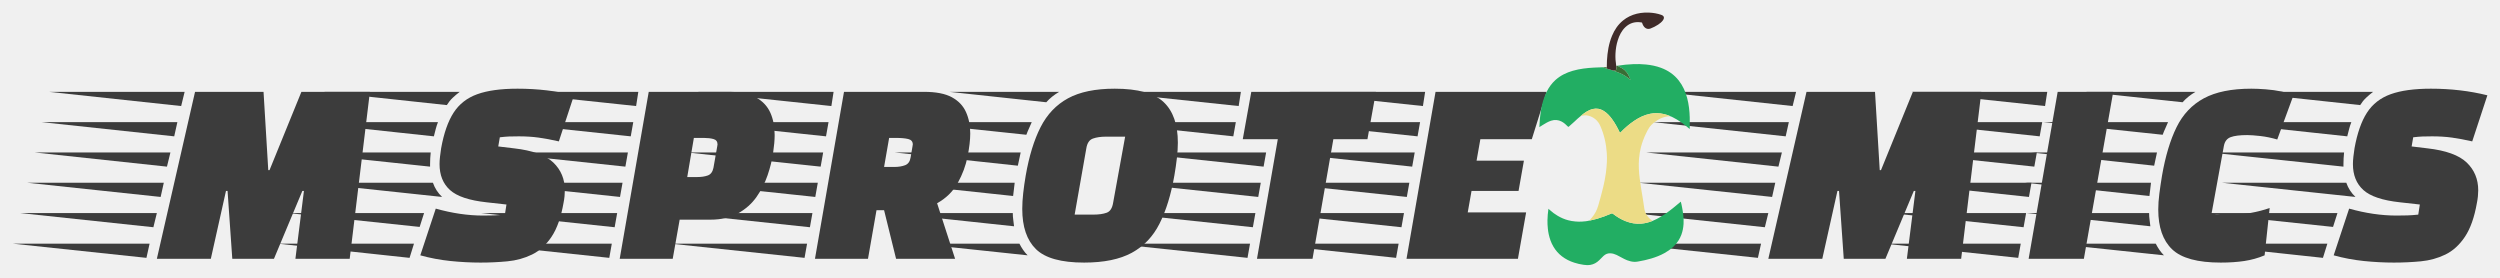
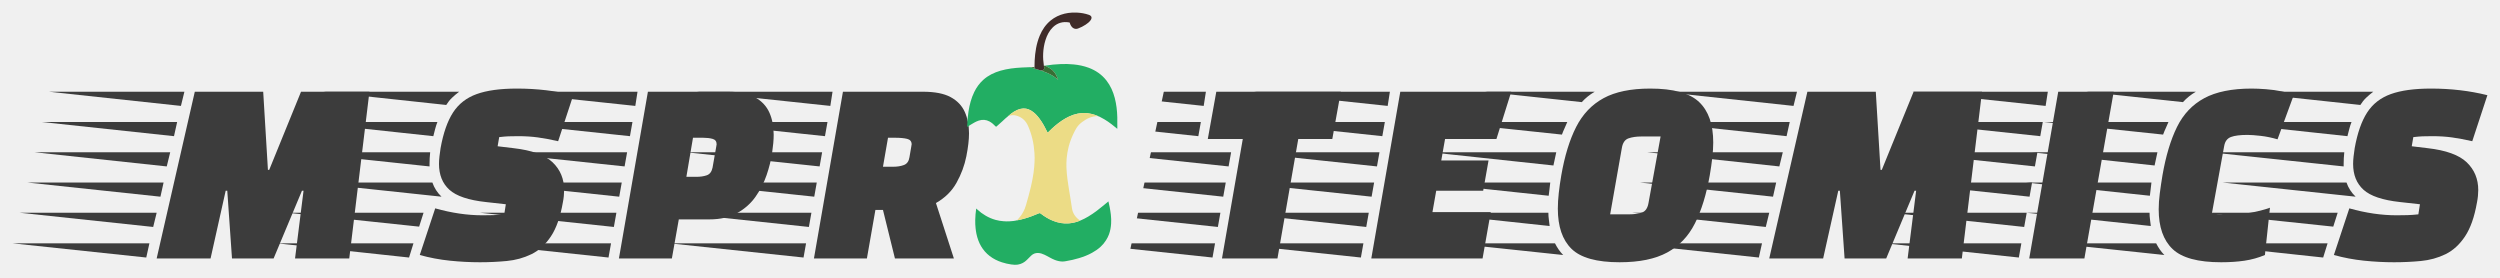
- <svg xmlns="http://www.w3.org/2000/svg" viewBox="-293.0 -820.0 7921.2 880.0">
-   <g fill="#3c3c3c">
+ <svg xmlns="http://www.w3.org/2000/svg" viewBox="-293.0 -820.0 7931.2 880.0">
+   <defs>
+     <mask id="slot">
+       <rect x="-293.0" y="-820.0" width="7931.2" height="880.0" fill="#fff" />
+       <polygon points="2979.3,-820.0 3461.0,-820.0 3273.9,60.0 2792.2,60.0" fill="#000" />
+     </mask>
+   </defs>
+   <g fill="#3c3c3c" mask="url(#slot)">
    <path d="M204.0 0.0 325.0 -529.0H542.0L557.0 -281.0H561.0L662.0 -529.0H879.0L815.0 0.0H643.0L670.0 -215.0H665.0L575.0 0.0H443.0L428.0 -215.0H423.0L375.0 0.0ZM281.0 -484.0 -138.0 -529.0H292.0ZM259.0 -388.0 -161.0 -433.0H269.0ZM236.0 -292.0 -184.0 -337.0H247.0ZM216.0 -196.0 -207.0 -241.0H226.0ZM193.0 -100.0 -230.0 -145.0H204.0ZM171.0 -3.0 -253.0 -48.0H181.0Z" />
    <path d="M1229.7 12.0Q1182.7 12.0 1134.2 7.0Q1085.7 2.0 1038.7 -11.0L1087.7 -159.0Q1165.7 -137.0 1237.7 -137.0Q1255.7 -137.0 1272.2 -137.5Q1288.7 -138.0 1306.7 -140.0L1311.7 -172.0L1248.7 -179.0Q1165.7 -188.0 1132.7 -218.0Q1099.7 -248.0 1099.7 -300.0Q1099.7 -311.0 1101.2 -324.0Q1102.7 -337.0 1104.7 -350.0Q1117.7 -422.0 1144.2 -463.0Q1170.7 -504.0 1219.2 -521.5Q1267.7 -539.0 1346.7 -539.0Q1441.7 -539.0 1525.7 -518.0L1477.7 -372.0Q1442.7 -380.0 1413.7 -384.0Q1384.7 -388.0 1350.7 -388.0Q1331.7 -388.0 1319.7 -387.5Q1307.7 -387.0 1290.7 -385.0L1285.7 -356.0L1335.7 -350.0Q1423.7 -340.0 1460.2 -305.0Q1496.7 -270.0 1496.7 -217.0Q1496.7 -208.0 1495.7 -198.0Q1494.7 -188.0 1492.7 -178.0Q1480.7 -109.0 1454.7 -70.0Q1428.7 -31.0 1392.7 -13.5Q1356.7 4.0 1314.7 8.0Q1272.7 12.0 1229.7 12.0ZM1122.7 -487.0 732.7 -529.0H1163.7Q1151.7 -520.0 1141.2 -510.0Q1130.7 -500.0 1122.7 -487.0ZM1081.7 -388.0 663.7 -433.0H1094.7Q1090.7 -423.0 1087.7 -411.5Q1084.7 -400.0 1081.7 -388.0ZM1069.7 -292.0 645.7 -337.0H1071.7Q1070.7 -328.0 1070.2 -318.5Q1069.7 -309.0 1069.7 -300.0ZM1107.7 -196.0 684.7 -241.0H1078.7Q1087.7 -215.0 1107.7 -196.0ZM1036.7 -101.0 619.7 -145.0H1050.7ZM1004.7 -3.0 586.7 -48.0H1018.7Z" />
    <path d="M1670.5 0.0 1762.5 -529.0H2016.5Q2071.5 -529.0 2103.0 -511.0Q2134.5 -493.0 2148.0 -462.5Q2161.5 -432.0 2161.5 -392.0Q2161.5 -369.0 2156.5 -335.0Q2151.5 -301.0 2139.0 -264.5Q2126.5 -228.0 2104.0 -196.0Q2081.5 -164.0 2045.5 -144.0Q2009.5 -124.0 1957.5 -124.0H1860.5L1838.5 0.0ZM1722.5 -484.0 1298.5 -529.0H1729.5ZM1705.5 -388.0 1281.5 -433.0H1713.5ZM1884.5 -259.0H1915.5Q1935.5 -259.0 1949.5 -264.0Q1963.5 -269.0 1967.5 -288.0L1979.5 -356.0Q1979.5 -358.0 1980.0 -359.5Q1980.5 -361.0 1980.5 -362.0Q1980.5 -376.0 1967.5 -379.5Q1954.5 -383.0 1937.5 -383.0H1905.5ZM1688.5 -292.0 1264.5 -337.0H1696.5ZM1671.5 -196.0 1247.5 -241.0H1679.5ZM1654.5 -100.0 1230.5 -145.0H1662.5ZM1637.5 -3.0 1213.5 -48.0H1645.5Z" />
    <path d="M2289.2 0.0 2381.2 -529.0H2635.2Q2691.2 -529.0 2722.7 -512.0Q2754.2 -495.0 2767.7 -465.0Q2781.2 -435.0 2781.2 -397.0Q2781.2 -367.0 2772.7 -324.0Q2764.2 -281.0 2741.7 -240.5Q2719.2 -200.0 2676.2 -176.0L2733.2 0.0H2546.2L2508.2 -154.0H2484.2L2457.2 0.0ZM2341.2 -484.0 1917.2 -529.0H2348.2ZM2324.2 -388.0 1900.2 -433.0H2332.2ZM2508.2 -291.0H2540.2Q2560.2 -291.0 2574.7 -296.5Q2589.2 -302.0 2592.2 -321.0L2598.2 -356.0Q2598.2 -358.0 2598.7 -359.5Q2599.2 -361.0 2599.2 -362.0Q2599.2 -376.0 2584.7 -379.5Q2570.2 -383.0 2546.2 -383.0H2524.2ZM2307.2 -292.0 1883.2 -337.0H2315.2ZM2290.2 -196.0 1866.2 -241.0H2298.2ZM2273.2 -100.0 1849.2 -145.0H2281.2ZM2256.2 -3.0 1832.2 -48.0H2264.2Z" />
-     <path d="M3142.0 12.0Q3033.0 12.0 2989.5 -30.5Q2946.0 -73.0 2946.0 -158.0Q2946.0 -181.0 2949.0 -208.0Q2952.0 -235.0 2957.0 -264.0Q2973.0 -356.0 3004.0 -417.0Q3035.0 -478.0 3091.0 -508.5Q3147.0 -539.0 3239.0 -539.0Q3349.0 -539.0 3394.0 -496.5Q3439.0 -454.0 3439.0 -368.0Q3439.0 -346.0 3436.0 -319.5Q3433.0 -293.0 3428.0 -264.0Q3412.0 -173.0 3381.0 -111.5Q3350.0 -50.0 3293.0 -19.0Q3236.0 12.0 3142.0 12.0ZM3022.0 -496.0 2715.0 -529.0H3063.0Q3039.0 -515.0 3022.0 -496.0ZM2959.0 -393.0 2581.0 -433.0H2976.0Q2972.0 -423.0 2967.5 -413.5Q2963.0 -404.0 2959.0 -393.0ZM3112.0 -140.0H3171.0Q3197.0 -140.0 3213.5 -146.0Q3230.0 -152.0 3234.0 -178.0L3272.0 -387.0H3211.0Q3187.0 -387.0 3170.0 -381.0Q3153.0 -375.0 3149.0 -350.0ZM2932.0 -295.0 2541.0 -337.0H2941.0ZM2917.0 -199.0 2523.0 -241.0H2922.0Q2921.0 -230.0 2919.5 -219.5Q2918.0 -209.0 2917.0 -199.0ZM2920.0 -103.0 2527.0 -145.0H2916.0Q2916.0 -134.0 2917.5 -123.5Q2919.0 -113.0 2920.0 -103.0ZM2963.0 -11.0 2614.0 -48.0H2937.0Q2942.0 -38.0 2948.5 -28.5Q2955.0 -19.0 2963.0 -11.0Z" />
-     <path d="M3689.7 0.0 3755.7 -379.0H3644.7L3671.7 -529.0H4066.7L4039.7 -379.0H3931.7L3865.7 0.0ZM3631.7 -484.0 3207.7 -529.0H3638.7ZM3614.7 -388.0 3190.7 -433.0H3622.7ZM3710.7 -292.0 3286.7 -337.0H3718.7ZM3693.7 -196.0 3269.7 -241.0H3701.7ZM3676.7 -100.0 3252.7 -145.0H3684.7ZM3659.7 -3.0 3235.7 -48.0H3667.7Z" />
-     <path d="M4163.5 0.0 4255.5 -529.0H4607.5L4560.5 -379.0H4397.5L4385.5 -311.0H4535.5L4518.5 -215.0H4369.5L4357.5 -147.0H4542.5L4516.5 0.0ZM4215.5 -484.0 3791.5 -529.0H4222.5ZM4198.5 -388.0 3774.5 -433.0H4206.5ZM4181.5 -292.0 3757.5 -337.0H4189.5ZM4164.5 -196.0 3740.5 -241.0H4172.5ZM4147.5 -100.0 3723.5 -145.0H4155.5ZM4130.5 -3.0 3706.5 -48.0H4138.5Z" />
-     <path d="M5309.9 0.0 5430.9 -529.0H5647.9L5662.9 -281.0H5666.9L5767.9 -529.0H5984.9L5920.9 0.0H5748.9L5775.9 -215.0H5770.9L5680.9 0.0H5548.9L5533.9 -215.0H5528.9L5480.9 0.0ZM5386.9 -484.0 4967.9 -529.0H5397.9ZM5364.9 -388.0 4944.9 -433.0H5374.9ZM5341.9 -292.0 4921.9 -337.0H5352.9ZM5321.9 -196.0 4898.9 -241.0H5331.9ZM5298.9 -100.0 4875.9 -145.0H5309.9ZM5276.9 -3.0 4852.9 -48.0H5286.9Z" />
-     <path d="M6134.7 0.0 6226.7 -529.0H6402.7L6309.7 0.0ZM6186.7 -484.0 5762.7 -529.0H6193.7ZM6169.7 -388.0 5745.7 -433.0H6177.7ZM6152.7 -292.0 5728.7 -337.0H6160.7ZM6135.7 -196.0 5711.7 -241.0H6143.7ZM6118.7 -100.0 5694.7 -145.0H6126.7ZM6101.7 -3.0 5677.7 -48.0H6109.7Z" />
-     <path d="M6743.4 12.0Q6633.4 12.0 6589.4 -30.0Q6545.4 -72.0 6545.4 -156.0Q6545.4 -179.0 6548.9 -206.5Q6552.4 -234.0 6557.4 -264.0Q6573.4 -356.0 6603.4 -417.0Q6633.4 -478.0 6689.9 -508.5Q6746.4 -539.0 6840.4 -539.0Q6859.4 -539.0 6885.9 -537.0Q6912.4 -535.0 6936.4 -530.0Q6960.4 -525.0 6973.4 -517.0L6922.4 -378.0Q6895.4 -386.0 6868.9 -389.0Q6842.4 -392.0 6827.4 -392.0Q6792.4 -392.0 6774.9 -385.5Q6757.4 -379.0 6753.4 -358.0L6714.4 -144.0Q6730.4 -140.0 6743.4 -139.5Q6756.4 -139.0 6769.4 -139.0Q6801.4 -139.0 6835.9 -145.0Q6870.4 -151.0 6898.4 -161.0L6882.4 -11.0Q6851.4 2.0 6817.9 7.0Q6784.4 12.0 6743.4 12.0ZM6622.4 -496.0 6315.4 -529.0H6663.4Q6639.4 -515.0 6622.4 -496.0ZM6559.4 -393.0 6181.4 -433.0H6576.4Q6572.4 -423.0 6567.9 -413.5Q6563.4 -404.0 6559.4 -393.0ZM6532.4 -295.0 6141.4 -337.0H6541.4ZM6517.4 -199.0 6123.4 -241.0H6522.4Q6521.4 -230.0 6519.9 -219.5Q6518.4 -209.0 6517.4 -199.0ZM6520.4 -103.0 6127.4 -145.0H6516.4Q6516.4 -134.0 6517.9 -123.5Q6519.4 -113.0 6520.4 -103.0ZM6563.4 -11.0 6214.4 -48.0H6537.4Q6542.4 -38.0 6548.9 -28.5Q6555.4 -19.0 6563.4 -11.0Z" />
-     <path d="M7292.2 12.0Q7245.2 12.0 7196.7 7.0Q7148.2 2.0 7101.2 -11.0L7150.2 -159.0Q7228.2 -137.0 7300.2 -137.0Q7318.2 -137.0 7334.7 -137.5Q7351.2 -138.0 7369.2 -140.0L7374.2 -172.0L7311.2 -179.0Q7228.2 -188.0 7195.2 -218.0Q7162.2 -248.0 7162.2 -300.0Q7162.2 -311.0 7163.7 -324.0Q7165.2 -337.0 7167.2 -350.0Q7180.2 -422.0 7206.7 -463.0Q7233.2 -504.0 7281.7 -521.5Q7330.2 -539.0 7409.2 -539.0Q7504.2 -539.0 7588.2 -518.0L7540.2 -372.0Q7505.2 -380.0 7476.2 -384.0Q7447.2 -388.0 7413.2 -388.0Q7394.2 -388.0 7382.2 -387.5Q7370.2 -387.0 7353.2 -385.0L7348.2 -356.0L7398.2 -350.0Q7486.2 -340.0 7522.7 -305.0Q7559.2 -270.0 7559.2 -217.0Q7559.2 -208.0 7558.2 -198.0Q7557.2 -188.0 7555.2 -178.0Q7543.2 -109.0 7517.2 -70.0Q7491.2 -31.0 7455.2 -13.5Q7419.2 4.0 7377.2 8.0Q7335.2 12.0 7292.2 12.0ZM7185.2 -487.0 6795.2 -529.0H7226.2Q7214.2 -520.0 7203.7 -510.0Q7193.2 -500.0 7185.2 -487.0ZM7144.2 -388.0 6726.2 -433.0H7157.2Q7153.2 -423.0 7150.2 -411.5Q7147.2 -400.0 7144.2 -388.0ZM7132.2 -292.0 6708.2 -337.0H7134.2Q7133.2 -328.0 7132.7 -318.5Q7132.2 -309.0 7132.2 -300.0ZM7170.2 -196.0 6747.2 -241.0H7141.2Q7150.2 -215.0 7170.2 -196.0ZM7099.2 -101.0 6682.2 -145.0H7113.2ZM7067.2 -3.0 6649.2 -48.0H7081.2Z" />
+     <path d="M3583.7 0.0 3649.7 -379.0H3538.7L3565.7 -529.0H3960.7L3933.7 -379.0H3825.7L3759.7 0.0ZM3525.7 -484.0 3101.7 -529.0H3532.7ZM3508.7 -388.0 3084.7 -433.0H3516.7ZM3604.7 -292.0 3180.7 -337.0H3612.7ZM3587.7 -196.0 3163.7 -241.0H3595.7ZM3570.7 -100.0 3146.7 -145.0H3578.7ZM3553.7 -3.0 3129.7 -48.0H3561.7Z" />
+     <path d="M4057.4 0.0 4149.4 -529.0H4501.4L4454.4 -379.0H4291.4L4279.4 -311.0H4429.4L4412.4 -215.0H4263.4L4251.4 -147.0H4436.4L4410.4 0.0ZM4109.4 -484.0 3685.4 -529.0H4116.4ZM4092.4 -388.0 3668.4 -433.0H4100.4ZM4075.4 -292.0 3651.4 -337.0H4083.4ZM4058.4 -196.0 3634.4 -241.0H4066.4ZM4041.4 -100.0 3617.4 -145.0H4049.4ZM4024.4 -3.0 3600.4 -48.0H4032.4Z" />
+     <path d="M4845.2 12.0Q4736.2 12.0 4692.7 -30.5Q4649.2 -73.0 4649.2 -158.0Q4649.2 -181.0 4652.2 -208.0Q4655.2 -235.0 4660.2 -264.0Q4676.2 -356.0 4707.2 -417.0Q4738.2 -478.0 4794.2 -508.5Q4850.2 -539.0 4942.2 -539.0Q5052.2 -539.0 5097.2 -496.5Q5142.2 -454.0 5142.2 -368.0Q5142.2 -346.0 5139.2 -319.5Q5136.2 -293.0 5131.2 -264.0Q5115.2 -173.0 5084.2 -111.5Q5053.2 -50.0 4996.2 -19.0Q4939.2 12.0 4845.2 12.0ZM4725.2 -496.0 4418.2 -529.0H4766.2Q4742.2 -515.0 4725.2 -496.0ZM4662.2 -393.0 4284.2 -433.0H4679.2Q4675.2 -423.0 4670.7 -413.5Q4666.2 -404.0 4662.2 -393.0ZM4815.2 -140.0H4874.2Q4900.2 -140.0 4916.7 -146.0Q4933.2 -152.0 4937.2 -178.0L4975.2 -387.0H4914.2Q4890.2 -387.0 4873.2 -381.0Q4856.2 -375.0 4852.2 -350.0ZM4635.2 -295.0 4244.2 -337.0H4644.2ZM4620.2 -199.0 4226.2 -241.0H4625.2Q4624.2 -230.0 4622.7 -219.5Q4621.2 -209.0 4620.2 -199.0ZM4623.2 -103.0 4230.2 -145.0H4619.2Q4619.2 -134.0 4620.7 -123.5Q4622.2 -113.0 4623.2 -103.0ZM4666.2 -11.0 4317.2 -48.0H4640.2Q4645.2 -38.0 4651.7 -28.5Q4658.2 -19.0 4666.2 -11.0Z" />
+     <path d="M5319.9 0.0 5440.9 -529.0H5657.9L5672.9 -281.0H5676.9L5777.9 -529.0H5994.9L5930.9 0.0H5758.9L5785.9 -215.0H5780.9L5690.9 0.0H5558.9L5543.9 -215.0H5538.9L5490.9 0.0ZM5396.9 -484.0 4977.9 -529.0H5407.9ZM5374.9 -388.0 4954.9 -433.0H5384.9ZM5351.9 -292.0 4931.9 -337.0H5362.9ZM5331.9 -196.0 4908.9 -241.0H5341.9ZM5308.9 -100.0 4885.9 -145.0H5319.9ZM5286.9 -3.0 4862.9 -48.0H5296.9Z" />
+     <path d="M6144.7 0.0 6236.7 -529.0H6412.7L6319.7 0.0ZM6196.7 -484.0 5772.7 -529.0H6203.7ZM6179.7 -388.0 5755.7 -433.0H6187.7ZM6162.7 -292.0 5738.7 -337.0H6170.7ZM6145.7 -196.0 5721.7 -241.0H6153.7ZM6128.7 -100.0 5704.7 -145.0H6136.7ZM6111.7 -3.0 5687.7 -48.0H6119.7Z" />
+     <path d="M6753.4 12.0Q6643.4 12.0 6599.4 -30.0Q6555.4 -72.0 6555.4 -156.0Q6555.4 -179.0 6558.9 -206.5Q6562.4 -234.0 6567.4 -264.0Q6583.4 -356.0 6613.4 -417.0Q6643.4 -478.0 6699.9 -508.5Q6756.4 -539.0 6850.4 -539.0Q6869.4 -539.0 6895.9 -537.0Q6922.4 -535.0 6946.4 -530.0Q6970.4 -525.0 6983.4 -517.0L6932.4 -378.0Q6905.4 -386.0 6878.9 -389.0Q6852.4 -392.0 6837.4 -392.0Q6802.4 -392.0 6784.9 -385.5Q6767.4 -379.0 6763.4 -358.0L6724.4 -144.0Q6740.4 -140.0 6753.4 -139.5Q6766.4 -139.0 6779.4 -139.0Q6811.4 -139.0 6845.9 -145.0Q6880.4 -151.0 6908.4 -161.0L6892.4 -11.0Q6861.4 2.0 6827.9 7.0Q6794.4 12.0 6753.4 12.0ZM6632.4 -496.0 6325.4 -529.0H6673.4Q6649.4 -515.0 6632.4 -496.0ZM6569.4 -393.0 6191.4 -433.0H6586.4Q6582.4 -423.0 6577.9 -413.5Q6573.4 -404.0 6569.4 -393.0ZM6542.4 -295.0 6151.4 -337.0H6551.4ZM6527.4 -199.0 6133.4 -241.0H6532.4Q6531.4 -230.0 6529.9 -219.5Q6528.4 -209.0 6527.4 -199.0ZM6530.4 -103.0 6137.4 -145.0H6526.4Q6526.4 -134.0 6527.9 -123.5Q6529.4 -113.0 6530.4 -103.0ZM6573.4 -11.0 6224.4 -48.0H6547.4Q6552.4 -38.0 6558.9 -28.5Q6565.4 -19.0 6573.4 -11.0Z" />
+     <path d="M7302.2 12.0Q7255.2 12.0 7206.7 7.0Q7158.2 2.0 7111.2 -11.0L7160.2 -159.0Q7238.2 -137.0 7310.2 -137.0Q7328.2 -137.0 7344.7 -137.5Q7361.2 -138.0 7379.2 -140.0L7384.2 -172.0L7321.2 -179.0Q7238.2 -188.0 7205.2 -218.0Q7172.2 -248.0 7172.2 -300.0Q7172.2 -311.0 7173.7 -324.0Q7175.2 -337.0 7177.2 -350.0Q7190.2 -422.0 7216.7 -463.0Q7243.2 -504.0 7291.7 -521.5Q7340.2 -539.0 7419.2 -539.0Q7514.2 -539.0 7598.2 -518.0L7550.2 -372.0Q7515.2 -380.0 7486.2 -384.0Q7457.2 -388.0 7423.2 -388.0Q7404.2 -388.0 7392.2 -387.5Q7380.2 -387.0 7363.2 -385.0L7358.2 -356.0L7408.2 -350.0Q7496.2 -340.0 7532.7 -305.0Q7569.2 -270.0 7569.2 -217.0Q7569.2 -208.0 7568.2 -198.0Q7567.2 -188.0 7565.2 -178.0Q7553.2 -109.0 7527.2 -70.0Q7501.2 -31.0 7465.2 -13.5Q7429.2 4.0 7387.2 8.0Q7345.2 12.0 7302.2 12.0ZM7195.2 -487.0 6805.2 -529.0H7236.2Q7224.2 -520.0 7213.7 -510.0Q7203.2 -500.0 7195.2 -487.0ZM7154.2 -388.0 6736.2 -433.0H7167.2Q7163.2 -423.0 7160.2 -411.5Q7157.2 -400.0 7154.2 -388.0ZM7142.2 -292.0 6718.2 -337.0H7144.2Q7143.2 -328.0 7142.7 -318.5Q7142.2 -309.0 7142.2 -300.0ZM7180.2 -196.0 6757.2 -241.0H7151.2Q7160.2 -215.0 7180.2 -196.0ZM7109.2 -101.0 6692.2 -145.0H7123.2ZM7077.2 -3.0 6659.2 -48.0H7091.2Z" />
  </g>
  <g>
-     <path fill="#22ae63" d="M5060.9 -424.6V-412.0C5060.6 -411.9 5060.4 -411.9 5060.1 -411.8C5058.0 -413.6 5055.8 -415.3 5053.7 -417.1C5039.5 -429.0 5024.5 -439.7 5007.9 -448.0C5005.0 -449.4 5002.2 -451.1 4999.0 -451.8C4998.8 -452.3 4998.3 -452.3 4997.8 -452.5C4991.6 -455.1 4985.1 -457.2 4978.5 -458.7C4964.2 -462.0 4949.8 -462.4 4935.4 -459.5C4916.8 -455.7 4900.2 -447.5 4884.7 -437.0C4869.2 -426.6 4855.3 -414.4 4842.3 -401.1C4839.9 -398.8 4839.9 -398.8 4838.4 -401.8C4831.5 -416.2 4823.8 -430.3 4814.3 -443.2C4807.0 -453.1 4798.8 -462.1 4788.3 -468.6C4777.6 -475.2 4766.2 -477.5 4753.8 -474.6C4738.7 -470.9 4726.6 -462.1 4715.1 -452.1C4708.1 -446.7 4701.9 -440.5 4695.4 -434.5C4689.6 -429.2 4683.7 -423.8 4677.7 -418.7C4676.6 -417.8 4676.0 -417.8 4675.0 -418.8C4669.1 -425.0 4662.8 -430.6 4655.3 -434.7C4644.4 -440.5 4633.2 -441.2 4621.5 -437.5C4611.8 -434.3 4603.1 -428.9 4594.5 -423.6C4591.1 -421.5 4587.9 -419.0 4584.2 -417.3V-418.2C4584.8 -418.8 4584.6 -419.5 4584.6 -420.2C4585.1 -435.8 4586.5 -451.3 4588.9 -466.8C4592.2 -488.0 4597.6 -508.7 4607.1 -528.1C4614.1 -542.7 4623.4 -555.6 4635.4 -566.5C4651.3 -580.8 4669.9 -589.8 4690.2 -595.7C4712.2 -602.0 4734.8 -604.6 4757.6 -605.8C4766.6 -606.3 4775.7 -606.6 4784.7 -606.9C4789.1 -605.1 4793.7 -604.0 4798.2 -602.6C4804.8 -600.5 4811.5 -598.5 4818.1 -596.5C4821.4 -595.3 4824.8 -594.0 4828.1 -592.8C4841.2 -588.1 4853.7 -582.2 4864.7 -573.7C4867.6 -571.5 4870.3 -569.1 4873.1 -566.7C4872.5 -568.8 4871.8 -570.7 4871.0 -572.7C4866.2 -585.5 4858.8 -596.3 4846.9 -603.5C4841.9 -606.5 4836.6 -608.9 4831.6 -611.7C4832.1 -611.8 4832.6 -611.8 4833.1 -611.9C4849.0 -614.5 4865.0 -616.1 4881.1 -616.7C4894.9 -617.3 4908.7 -617.1 4922.5 -615.6C4938.6 -614.0 4954.4 -610.8 4969.6 -605.2C4992.2 -596.8 5011.4 -583.8 5026.2 -564.8C5039.2 -548.2 5047.5 -529.3 5052.8 -509.1C5058.1 -489.0 5060.3 -468.5 5060.9 -447.8C5060.9 -440.0 5060.9 -432.3 5060.9 -424.6" />
-     <path fill="#22ae63" d="M4943.1 -120.1C4952.0 -123.7 4960.4 -128.0 4968.6 -132.9C4978.4 -138.7 4987.7 -145.1 4996.7 -152.0C5004.4 -157.7 5011.8 -163.7 5019.1 -169.9C5023.3 -173.5 5027.6 -176.9 5031.8 -180.5C5032.7 -181.2 5032.7 -180.9 5032.9 -180.0C5034.5 -174.3 5035.5 -168.4 5036.7 -162.6C5038.3 -154.6 5039.5 -146.6 5040.4 -138.5C5041.5 -129.2 5041.8 -119.9 5041.3 -110.5C5040.6 -98.9 5038.5 -87.4 5034.4 -76.4C5032.0 -69.8 5028.8 -63.5 5025.0 -57.6C5020.1 -49.9 5014.3 -43.0 5007.6 -36.9C4999.4 -29.5 4990.4 -23.3 4980.7 -18.0C4967.6 -10.7 4953.7 -5.4 4939.5 -1.1C4925.8 3.1 4911.9 6.1 4897.9 8.5C4894.1 9.1 4890.3 9.8 4886.4 9.7C4878.2 9.5 4870.4 7.6 4862.7 4.7C4851.1 0.2 4840.8 -6.8 4829.6 -12.0C4823.4 -14.9 4817.1 -17.0 4810.2 -17.4C4801.4 -18.0 4794.0 -15.0 4787.7 -9.1C4783.0 -4.6 4778.5 0.1 4773.9 4.7C4766.0 12.3 4756.9 17.5 4746.0 19.3C4738.8 20.5 4731.6 20.1 4724.4 19.0C4714.4 17.6 4704.5 15.3 4694.9 12.2C4680.8 7.7 4667.8 1.2 4656.0 -7.8C4644.9 -16.3 4635.9 -26.7 4628.8 -38.8C4621.6 -51.0 4617.1 -64.1 4614.1 -77.8C4612.7 -83.8 4611.9 -89.9 4611.3 -96.0C4610.4 -104.6 4609.9 -113.2 4610.1 -121.9C4610.4 -134.0 4611.3 -146.1 4613.2 -158.5C4614.7 -157.2 4616.0 -156.0 4617.2 -154.9C4625.1 -147.7 4633.5 -141.4 4642.7 -136.1C4653.0 -130.0 4663.9 -125.3 4675.5 -122.2C4683.3 -120.1 4691.3 -118.8 4699.4 -118.2C4706.1 -117.6 4712.7 -117.5 4719.4 -117.9C4727.2 -118.4 4735.1 -119.0 4742.8 -121.1C4743.7 -121.2 4744.7 -121.3 4745.7 -121.5C4752.7 -122.9 4759.7 -124.6 4766.6 -126.6C4774.5 -128.9 4782.3 -131.5 4790.1 -134.4C4797.6 -137.2 4805.1 -140.2 4812.4 -143.4C4814.6 -144.4 4815.9 -144.0 4817.6 -142.6C4829.9 -133.1 4843.1 -125.0 4857.6 -119.3C4873.6 -113.0 4890.1 -110.0 4907.3 -111.4C4919.7 -112.4 4931.6 -115.5 4943.1 -120.1" />
-     <path fill="#ecdc86" d="M4943.1 -120.1C4931.6 -115.5 4919.7 -112.4 4907.3 -111.4C4890.1 -110.0 4873.6 -113.0 4857.6 -119.3C4843.1 -125.0 4829.9 -133.1 4817.6 -142.6C4815.9 -144.0 4814.6 -144.4 4812.4 -143.4C4805.1 -140.2 4797.6 -137.2 4790.1 -134.4C4782.3 -131.5 4774.5 -128.9 4766.6 -126.6C4759.7 -124.6 4752.7 -122.9 4745.7 -121.5C4744.7 -121.3 4743.7 -121.2 4742.8 -121.1C4745.2 -123.9 4747.6 -126.7 4750.0 -129.5C4759.9 -140.9 4766.8 -153.9 4770.9 -168.3C4776.4 -188.1 4782.3 -207.8 4786.9 -227.9C4790.3 -242.6 4793.3 -257.4 4795.3 -272.4C4796.7 -283.2 4797.6 -294.0 4798.3 -304.8C4798.9 -314.8 4798.7 -324.7 4798.1 -334.6C4796.2 -364.6 4789.6 -393.6 4777.5 -421.1C4770.2 -437.5 4757.6 -448.8 4739.9 -453.4C4732.2 -455.4 4724.5 -454.8 4716.9 -452.5C4716.3 -452.3 4715.8 -451.9 4715.1 -452.1C4726.6 -462.1 4738.7 -470.9 4753.8 -474.6C4766.2 -477.5 4777.6 -475.2 4788.2 -468.6C4798.8 -462.1 4807.0 -453.1 4814.3 -443.2C4823.8 -430.3 4831.5 -416.2 4838.4 -401.8C4839.9 -398.8 4839.9 -398.8 4842.2 -401.1C4855.3 -414.4 4869.2 -426.6 4884.7 -437.0C4900.2 -447.5 4916.8 -455.7 4935.4 -459.4C4949.8 -462.4 4964.2 -462.0 4978.5 -458.7C4985.1 -457.2 4991.5 -455.1 4997.8 -452.5C4998.3 -452.3 4998.8 -452.3 4999.0 -451.7C4980.6 -451.4 4964.6 -444.4 4950.1 -433.5C4943.1 -428.3 4936.9 -422.3 4932.1 -415.0C4928.1 -408.9 4924.9 -402.4 4921.8 -395.8C4915.4 -382.4 4910.1 -368.6 4906.4 -354.2C4903.2 -341.9 4901.2 -329.5 4900.2 -316.8C4899.4 -307.0 4899.2 -297.2 4899.6 -287.4C4900.0 -275.4 4901.2 -263.4 4902.7 -251.5C4905.3 -231.4 4908.8 -211.6 4912.1 -191.7C4913.9 -180.6 4915.4 -169.5 4917.1 -158.5C4919.7 -142.4 4928.6 -130.4 4941.6 -121.2C4942.1 -120.8 4942.6 -120.5 4943.1 -120.1" />
-     <path fill="#3f2b29" d="M4917.2 -780.0 4932.9 -780.0C4945.7 -779.4 4958.1 -777.3 4970.2 -773.1C4979.6 -770.0 4981.6 -763.8 4976.0 -755.7C4972.0 -750.0 4966.4 -745.8 4960.7 -741.9C4953.2 -736.9 4945.1 -732.9 4936.7 -729.7C4927.8 -726.3 4919.4 -729.6 4914.0 -738.4C4912.3 -741.2 4911.0 -744.1 4910.1 -747.3C4909.8 -748.2 4909.5 -748.6 4908.5 -748.8C4888.8 -752.3 4871.4 -747.7 4856.8 -733.8C4844.9 -722.4 4837.9 -708.2 4833.0 -692.7C4828.5 -678.8 4826.3 -664.5 4825.6 -650.0C4825.0 -637.0 4825.9 -624.2 4827.9 -611.4C4828.3 -609.2 4828.8 -607.0 4829.1 -604.8C4829.3 -602.1 4828.5 -599.7 4826.2 -598.0C4823.7 -596.3 4820.9 -596.6 4818.1 -596.5C4811.5 -598.5 4804.9 -600.5 4798.3 -602.6C4798.2 -604.1 4798.2 -605.7 4798.1 -607.3C4798.2 -614.1 4798.3 -620.9 4798.6 -627.8C4800.1 -654.9 4804.2 -681.4 4814.7 -706.6C4822.5 -725.4 4833.5 -741.9 4849.3 -754.9C4862.3 -765.6 4877.1 -772.6 4893.4 -776.6C4901.3 -778.5 4909.2 -779.6 4917.2 -780.0" />
-     <path fill="#386e35" d="M4818.0 -596.5C4820.8 -596.5 4823.7 -596.2 4826.1 -598.0C4828.5 -599.7 4829.3 -602.1 4829.0 -604.8C4828.8 -607.0 4828.3 -609.2 4827.9 -611.4C4829.1 -611.5 4830.4 -611.6 4831.6 -611.7C4836.6 -608.9 4841.9 -606.5 4846.8 -603.5C4858.8 -596.3 4866.2 -585.5 4871.0 -572.7C4871.8 -570.7 4872.5 -568.8 4873.1 -566.7C4870.3 -569.1 4867.5 -571.5 4864.7 -573.7C4853.6 -582.2 4841.2 -588.1 4828.1 -592.8C4824.8 -594.0 4821.4 -595.3 4818.0 -596.5" />
-     <path fill="#386e35" d="M4798.1 -607.2C4798.2 -605.7 4798.2 -604.1 4798.3 -602.5C4793.8 -604.0 4789.1 -605.1 4784.7 -606.9C4789.2 -607.0 4793.7 -607.1 4798.1 -607.2" />
+     <path fill="#22ae63" d="M3251.7 -424.6V-412.0C3251.4 -411.9 3251.1 -411.9 3250.9 -411.8C3248.7 -413.6 3246.6 -415.3 3244.4 -417.1C3230.2 -429.0 3215.2 -439.7 3198.6 -448.0C3195.8 -449.4 3193.0 -451.1 3189.8 -451.8C3189.5 -452.3 3189.0 -452.3 3188.6 -452.5C3182.3 -455.1 3175.9 -457.2 3169.3 -458.7C3154.9 -462.0 3140.6 -462.4 3126.1 -459.5C3107.6 -455.7 3091.0 -447.5 3075.4 -437.0C3060.0 -426.6 3046.1 -414.4 3033.0 -401.1C3030.7 -398.8 3030.6 -398.8 3029.2 -401.8C3022.2 -416.2 3014.6 -430.3 3005.0 -443.2C2997.7 -453.1 2989.6 -462.1 2979.0 -468.6C2968.3 -475.2 2956.9 -477.5 2944.6 -474.6C2929.5 -470.9 2917.3 -462.1 2905.9 -452.1C2898.9 -446.7 2892.6 -440.5 2886.1 -434.5C2880.3 -429.2 2874.5 -423.8 2868.4 -418.7C2867.3 -417.8 2866.7 -417.8 2865.7 -418.8C2859.9 -425.0 2853.6 -430.6 2846.0 -434.7C2835.2 -440.5 2823.9 -441.2 2812.3 -437.5C2802.5 -434.3 2793.9 -428.9 2785.2 -423.6C2781.8 -421.5 2778.7 -419.0 2775.0 -417.3V-418.2C2775.5 -418.8 2775.3 -419.5 2775.3 -420.2C2775.9 -435.8 2777.2 -451.3 2779.6 -466.8C2783.0 -488.0 2788.3 -508.7 2797.8 -528.1C2804.9 -542.7 2814.2 -555.6 2826.2 -566.5C2842.0 -580.8 2860.7 -589.8 2881.0 -595.7C2903.0 -602.0 2925.6 -604.6 2948.4 -605.8C2957.4 -606.3 2966.4 -606.6 2975.4 -606.9C2979.8 -605.1 2984.5 -604.0 2989.0 -602.6C2995.6 -600.5 3002.2 -598.5 3008.8 -596.5C3012.2 -595.3 3015.5 -594.0 3018.9 -592.8C3031.9 -588.1 3044.4 -582.2 3055.4 -573.7C3058.3 -571.5 3061.1 -569.1 3063.9 -566.7C3063.3 -568.8 3062.5 -570.7 3061.8 -572.7C3057.0 -585.5 3049.6 -596.3 3037.6 -603.5C3032.7 -606.5 3027.4 -608.9 3022.4 -611.7C3022.9 -611.8 3023.3 -611.8 3023.8 -611.9C3039.7 -614.5 3055.7 -616.1 3071.8 -616.7C3085.6 -617.3 3099.5 -617.1 3113.3 -615.6C3129.4 -614.0 3145.1 -610.8 3160.4 -605.2C3182.9 -596.8 3202.1 -583.8 3217.0 -564.8C3230.0 -548.2 3238.3 -529.3 3243.6 -509.1C3248.8 -489.0 3251.1 -468.5 3251.6 -447.8C3251.6 -440.0 3251.6 -432.3 3251.6 -424.6" />
+     <path fill="#22ae63" d="M3133.9 -120.1C3142.7 -123.7 3151.1 -128.0 3159.3 -132.9C3169.1 -138.7 3178.4 -145.1 3187.5 -152.0C3195.1 -157.7 3202.6 -163.7 3209.9 -169.9C3214.1 -173.5 3218.4 -176.9 3222.6 -180.5C3223.5 -181.2 3223.5 -180.9 3223.7 -180.0C3225.2 -174.3 3226.3 -168.4 3227.5 -162.6C3229.0 -154.6 3230.3 -146.6 3231.2 -138.5C3232.2 -129.2 3232.6 -119.9 3232.0 -110.5C3231.3 -98.9 3229.2 -87.4 3225.2 -76.4C3222.7 -69.8 3219.5 -63.5 3215.7 -57.6C3210.9 -49.9 3205.1 -43.0 3198.4 -36.9C3190.2 -29.5 3181.2 -23.3 3171.5 -18.0C3158.4 -10.7 3144.5 -5.4 3130.2 -1.1C3116.6 3.1 3102.7 6.1 3088.7 8.5C3084.8 9.1 3081.0 9.8 3077.2 9.7C3069.0 9.5 3061.1 7.6 3053.5 4.7C3041.9 0.2 3031.6 -6.8 3020.3 -12.0C3014.2 -14.9 3007.8 -17.0 3001.0 -17.4C2992.2 -18.0 2984.7 -15.0 2978.4 -9.1C2973.7 -4.6 2969.3 0.1 2964.6 4.7C2956.8 12.3 2947.6 17.5 2936.8 19.3C2929.6 20.5 2922.3 20.1 2915.1 19.0C2905.1 17.6 2895.3 15.3 2885.7 12.2C2871.6 7.7 2858.5 1.2 2846.8 -7.8C2835.7 -16.3 2826.7 -26.7 2819.5 -38.8C2812.3 -51.0 2807.8 -64.1 2804.8 -77.8C2803.5 -83.8 2802.7 -89.9 2802.0 -96.0C2801.2 -104.6 2800.6 -113.2 2800.9 -121.9C2801.2 -134.0 2802.1 -146.1 2804.0 -158.5C2805.4 -157.2 2806.7 -156.0 2808.0 -154.9C2815.8 -147.7 2824.3 -141.4 2833.4 -136.1C2843.7 -130.0 2854.6 -125.3 2866.2 -122.2C2874.0 -120.1 2882.0 -118.8 2890.1 -118.2C2896.8 -117.6 2903.5 -117.5 2910.2 -117.9C2918.0 -118.4 2925.9 -119.0 2933.5 -121.1C2934.5 -121.2 2935.5 -121.3 2936.4 -121.5C2943.5 -122.9 2950.4 -124.6 2957.3 -126.6C2965.3 -128.9 2973.1 -131.5 2980.8 -134.4C2988.4 -137.2 2995.8 -140.2 3003.2 -143.4C3005.4 -144.4 3006.7 -144.0 3008.4 -142.6C3020.7 -133.1 3033.8 -125.0 3048.3 -119.3C3064.3 -113.0 3080.8 -110.0 3098.1 -111.4C3110.5 -112.4 3122.4 -115.5 3133.9 -120.1" />
+     <path fill="#ecdc86" d="M3133.9 -120.1C3122.4 -115.5 3110.5 -112.4 3098.1 -111.4C3080.8 -110.0 3064.3 -113.0 3048.3 -119.3C3033.8 -125.0 3020.7 -133.1 3008.4 -142.6C3006.7 -144.0 3005.4 -144.4 3003.2 -143.4C2995.8 -140.2 2988.4 -137.2 2980.8 -134.4C2973.1 -131.5 2965.3 -128.9 2957.3 -126.6C2950.4 -124.6 2943.5 -122.9 2936.4 -121.5C2935.5 -121.3 2934.5 -121.2 2933.5 -121.1C2935.9 -123.9 2938.4 -126.7 2940.8 -129.5C2950.6 -140.9 2957.5 -153.9 2961.6 -168.3C2967.2 -188.1 2973.0 -207.8 2977.6 -227.9C2981.0 -242.6 2984.0 -257.4 2986.0 -272.4C2987.5 -283.2 2988.4 -294.0 2989.0 -304.8C2989.6 -314.8 2989.4 -324.7 2988.8 -334.6C2987.0 -364.6 2980.4 -393.6 2968.2 -421.1C2960.9 -437.5 2948.4 -448.8 2930.6 -453.4C2922.9 -455.4 2915.2 -454.8 2907.7 -452.5C2907.1 -452.3 2906.5 -451.9 2905.9 -452.1C2917.3 -462.1 2929.5 -470.9 2944.6 -474.6C2956.9 -477.5 2968.3 -475.2 2979.0 -468.6C2989.6 -462.1 2997.7 -453.1 3005.0 -443.2C3014.6 -430.3 3022.2 -416.2 3029.1 -401.8C3030.6 -398.8 3030.6 -398.8 3033.0 -401.1C3046.1 -414.4 3060.0 -426.6 3075.4 -437.0C3091.0 -447.5 3107.6 -455.7 3126.1 -459.4C3140.5 -462.4 3154.9 -462.0 3169.3 -458.7C3175.9 -457.2 3182.3 -455.1 3188.6 -452.5C3189.0 -452.3 3189.5 -452.3 3189.7 -451.7C3171.3 -451.4 3155.4 -444.4 3140.9 -433.5C3133.9 -428.3 3127.6 -422.3 3122.8 -415.0C3118.8 -408.9 3115.6 -402.4 3112.5 -395.8C3106.1 -382.4 3100.9 -368.6 3097.2 -354.2C3094.0 -341.9 3092.0 -329.5 3090.9 -316.8C3090.1 -307.0 3089.9 -297.2 3090.3 -287.4C3090.8 -275.4 3091.9 -263.4 3093.5 -251.5C3096.0 -231.4 3099.6 -211.6 3102.8 -191.7C3104.6 -180.6 3106.1 -169.5 3107.9 -158.5C3110.5 -142.4 3119.3 -130.4 3132.3 -121.2C3132.9 -120.8 3133.4 -120.5 3133.9 -120.1" />
+     <path fill="#3f2b29" d="M3108.0 -780.0 3123.7 -780.0C3136.4 -779.4 3148.9 -777.3 3161.0 -773.1C3170.3 -770.0 3172.4 -763.8 3166.8 -755.7C3162.7 -750.0 3157.2 -745.8 3151.4 -741.9C3143.9 -736.9 3135.9 -732.9 3127.4 -729.7C3118.6 -726.3 3110.1 -729.6 3104.7 -738.4C3103.1 -741.2 3101.8 -744.1 3100.9 -747.3C3100.6 -748.2 3100.2 -748.6 3099.2 -748.8C3079.5 -752.3 3062.1 -747.7 3047.5 -733.8C3035.7 -722.4 3028.6 -708.2 3023.7 -692.7C3019.3 -678.8 3017.1 -664.5 3016.4 -650.0C3015.8 -637.0 3016.7 -624.2 3018.7 -611.4C3019.0 -609.2 3019.6 -607.0 3019.8 -604.8C3020.1 -602.1 3019.3 -599.7 3016.9 -598.0C3014.4 -596.3 3011.6 -596.6 3008.8 -596.5C3002.2 -598.5 2995.6 -600.5 2989.0 -602.6C2989.0 -604.1 2988.9 -605.7 2988.9 -607.3C2989.0 -614.1 2989.0 -620.9 2989.4 -627.8C2990.9 -654.9 2995.0 -681.4 3005.4 -706.6C3013.2 -725.4 3024.3 -741.9 3040.1 -754.9C3053.1 -765.6 3067.9 -772.6 3084.2 -776.6C3092.0 -778.5 3099.9 -779.6 3108.0 -780.0" />
+     <path fill="#386e35" d="M3008.8 -596.5C3011.6 -596.5 3014.4 -596.2 3016.9 -598.0C3019.2 -599.7 3020.0 -602.1 3019.8 -604.8C3019.5 -607.0 3019.0 -609.2 3018.6 -611.4C3019.9 -611.5 3021.1 -611.6 3022.3 -611.7C3027.4 -608.9 3032.6 -606.5 3037.6 -603.5C3049.6 -596.3 3057.0 -585.5 3061.8 -572.7C3062.5 -570.7 3063.3 -568.8 3063.8 -566.7C3061.0 -569.1 3058.3 -571.5 3055.4 -573.7C3044.4 -582.2 3031.9 -588.1 3018.9 -592.8C3015.5 -594.0 3012.2 -595.3 3008.8 -596.5" />
+     <path fill="#386e35" d="M2988.9 -607.2C2988.9 -605.7 2989.0 -604.1 2989.0 -602.5C2984.5 -604.0 2979.9 -605.1 2975.5 -606.9C2979.9 -607.0 2984.4 -607.1 2988.9 -607.2" />
  </g>
</svg>
